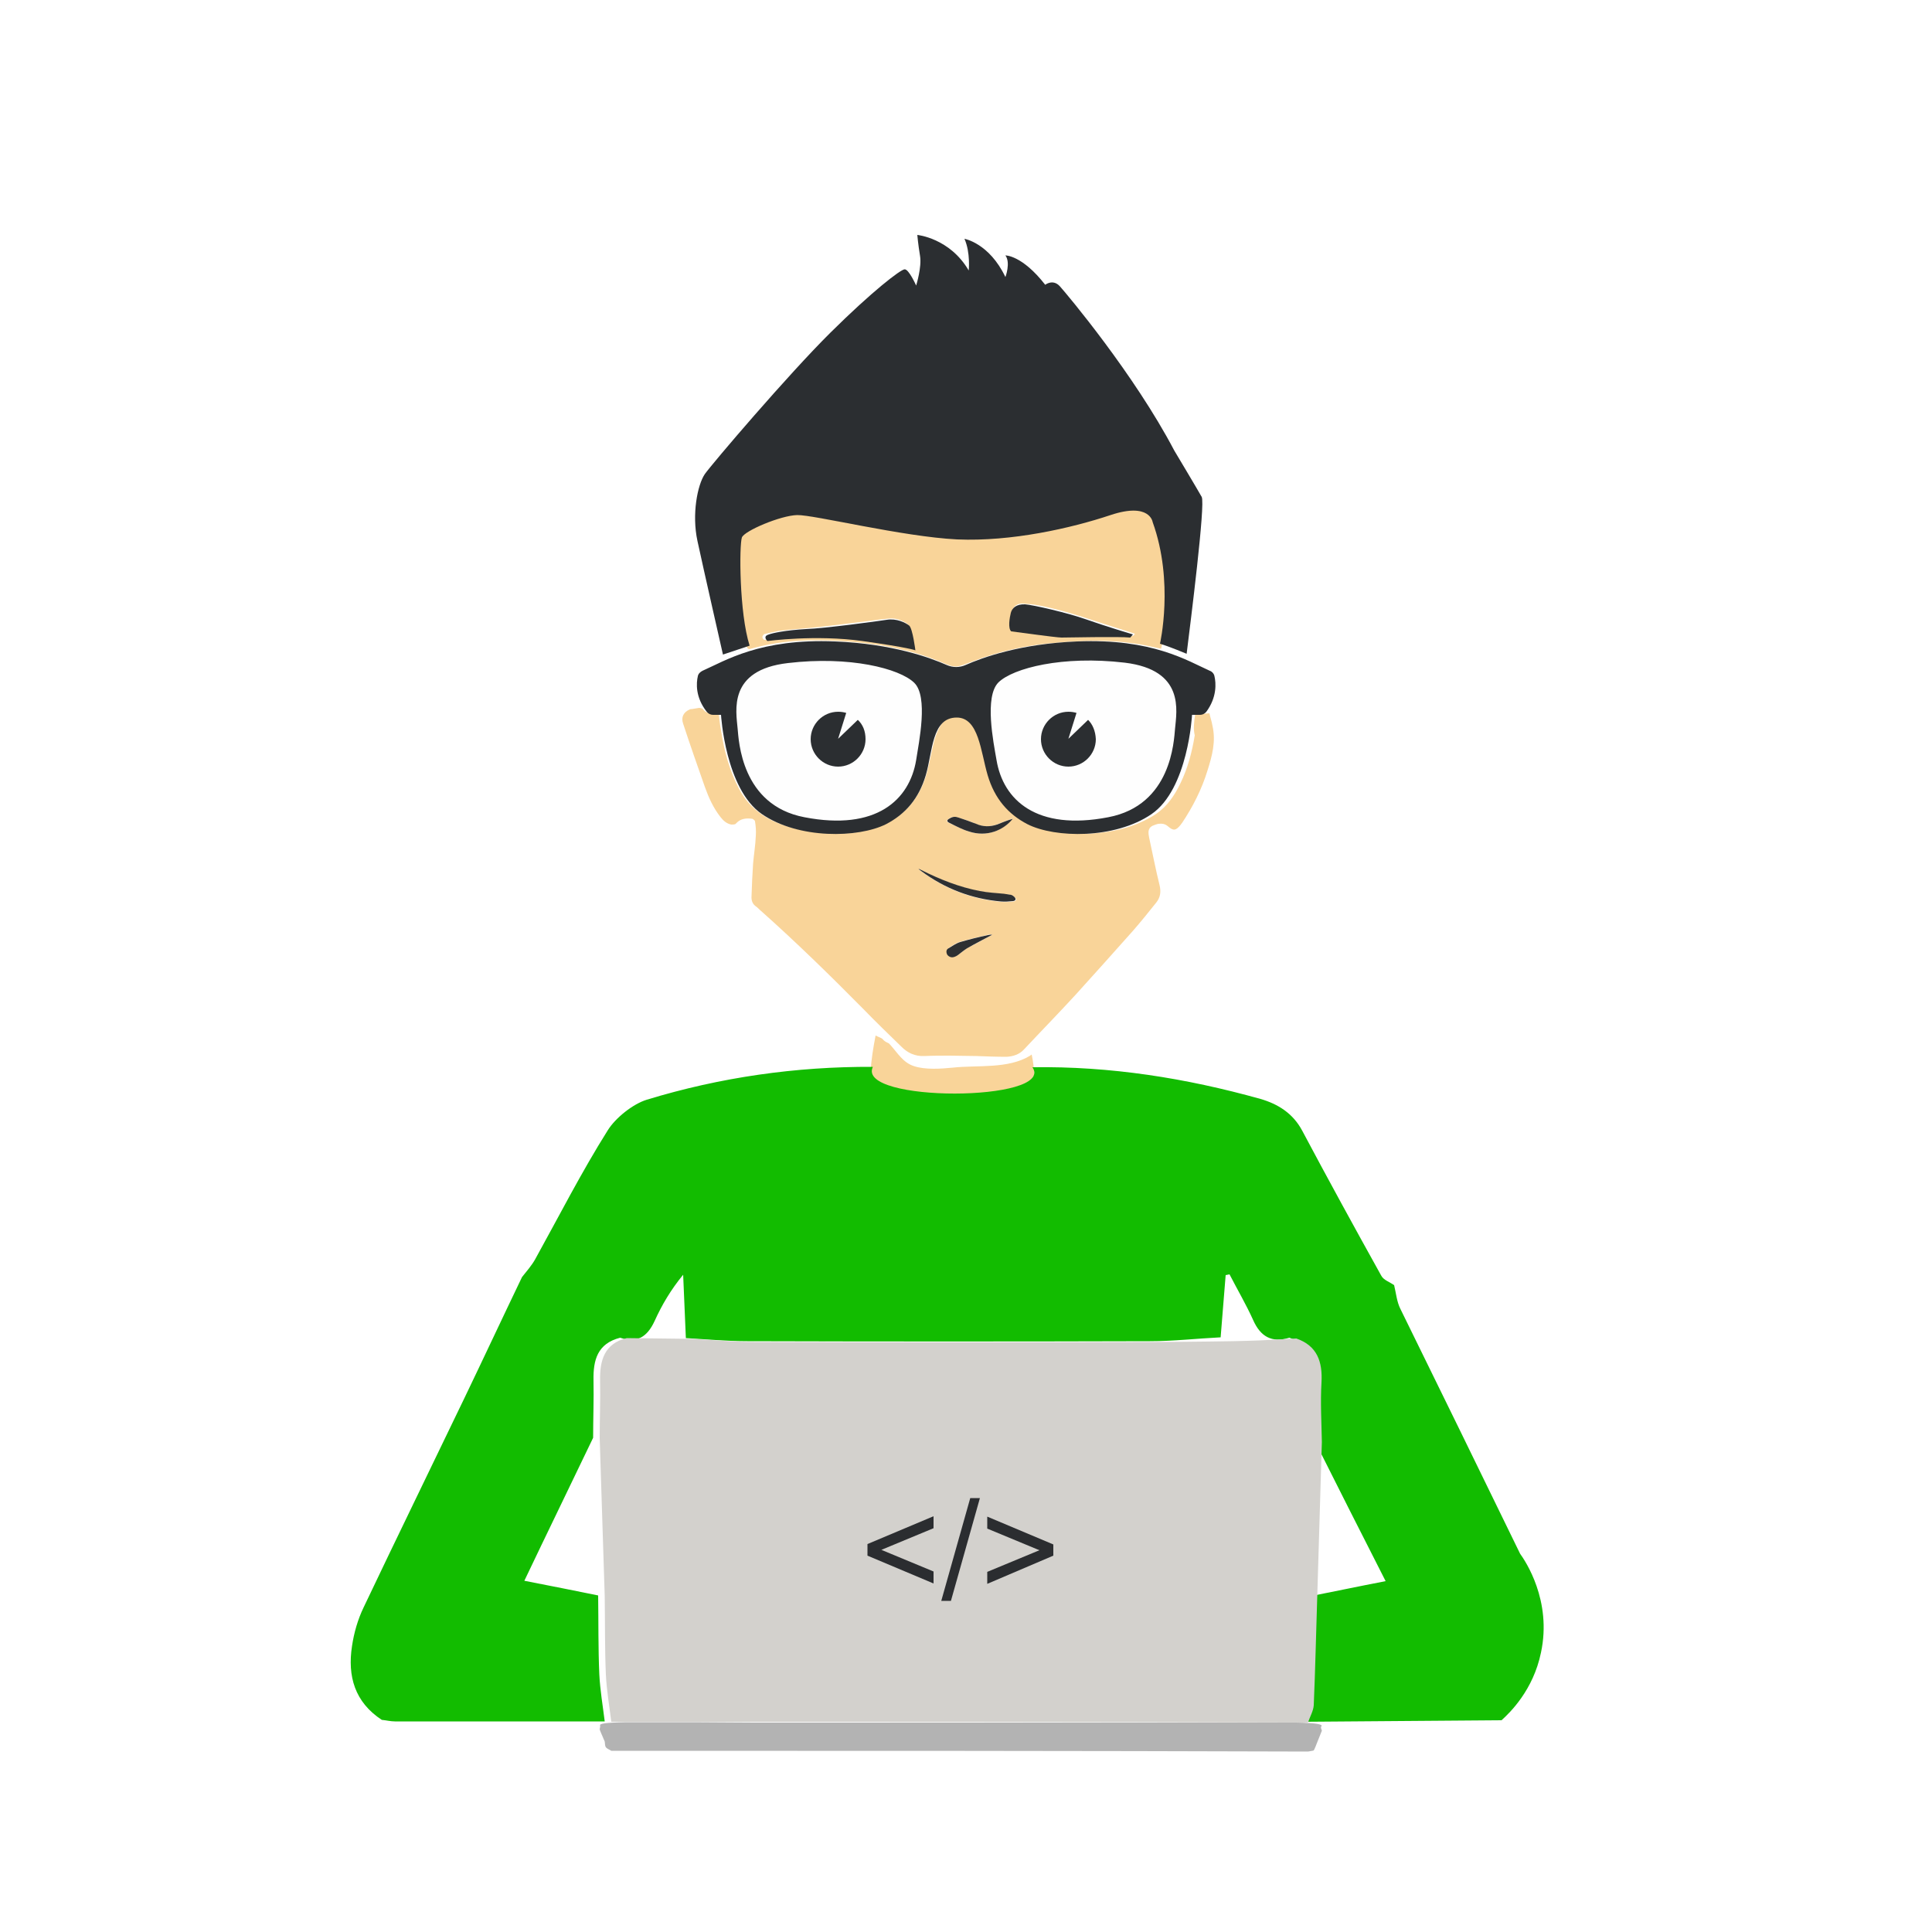
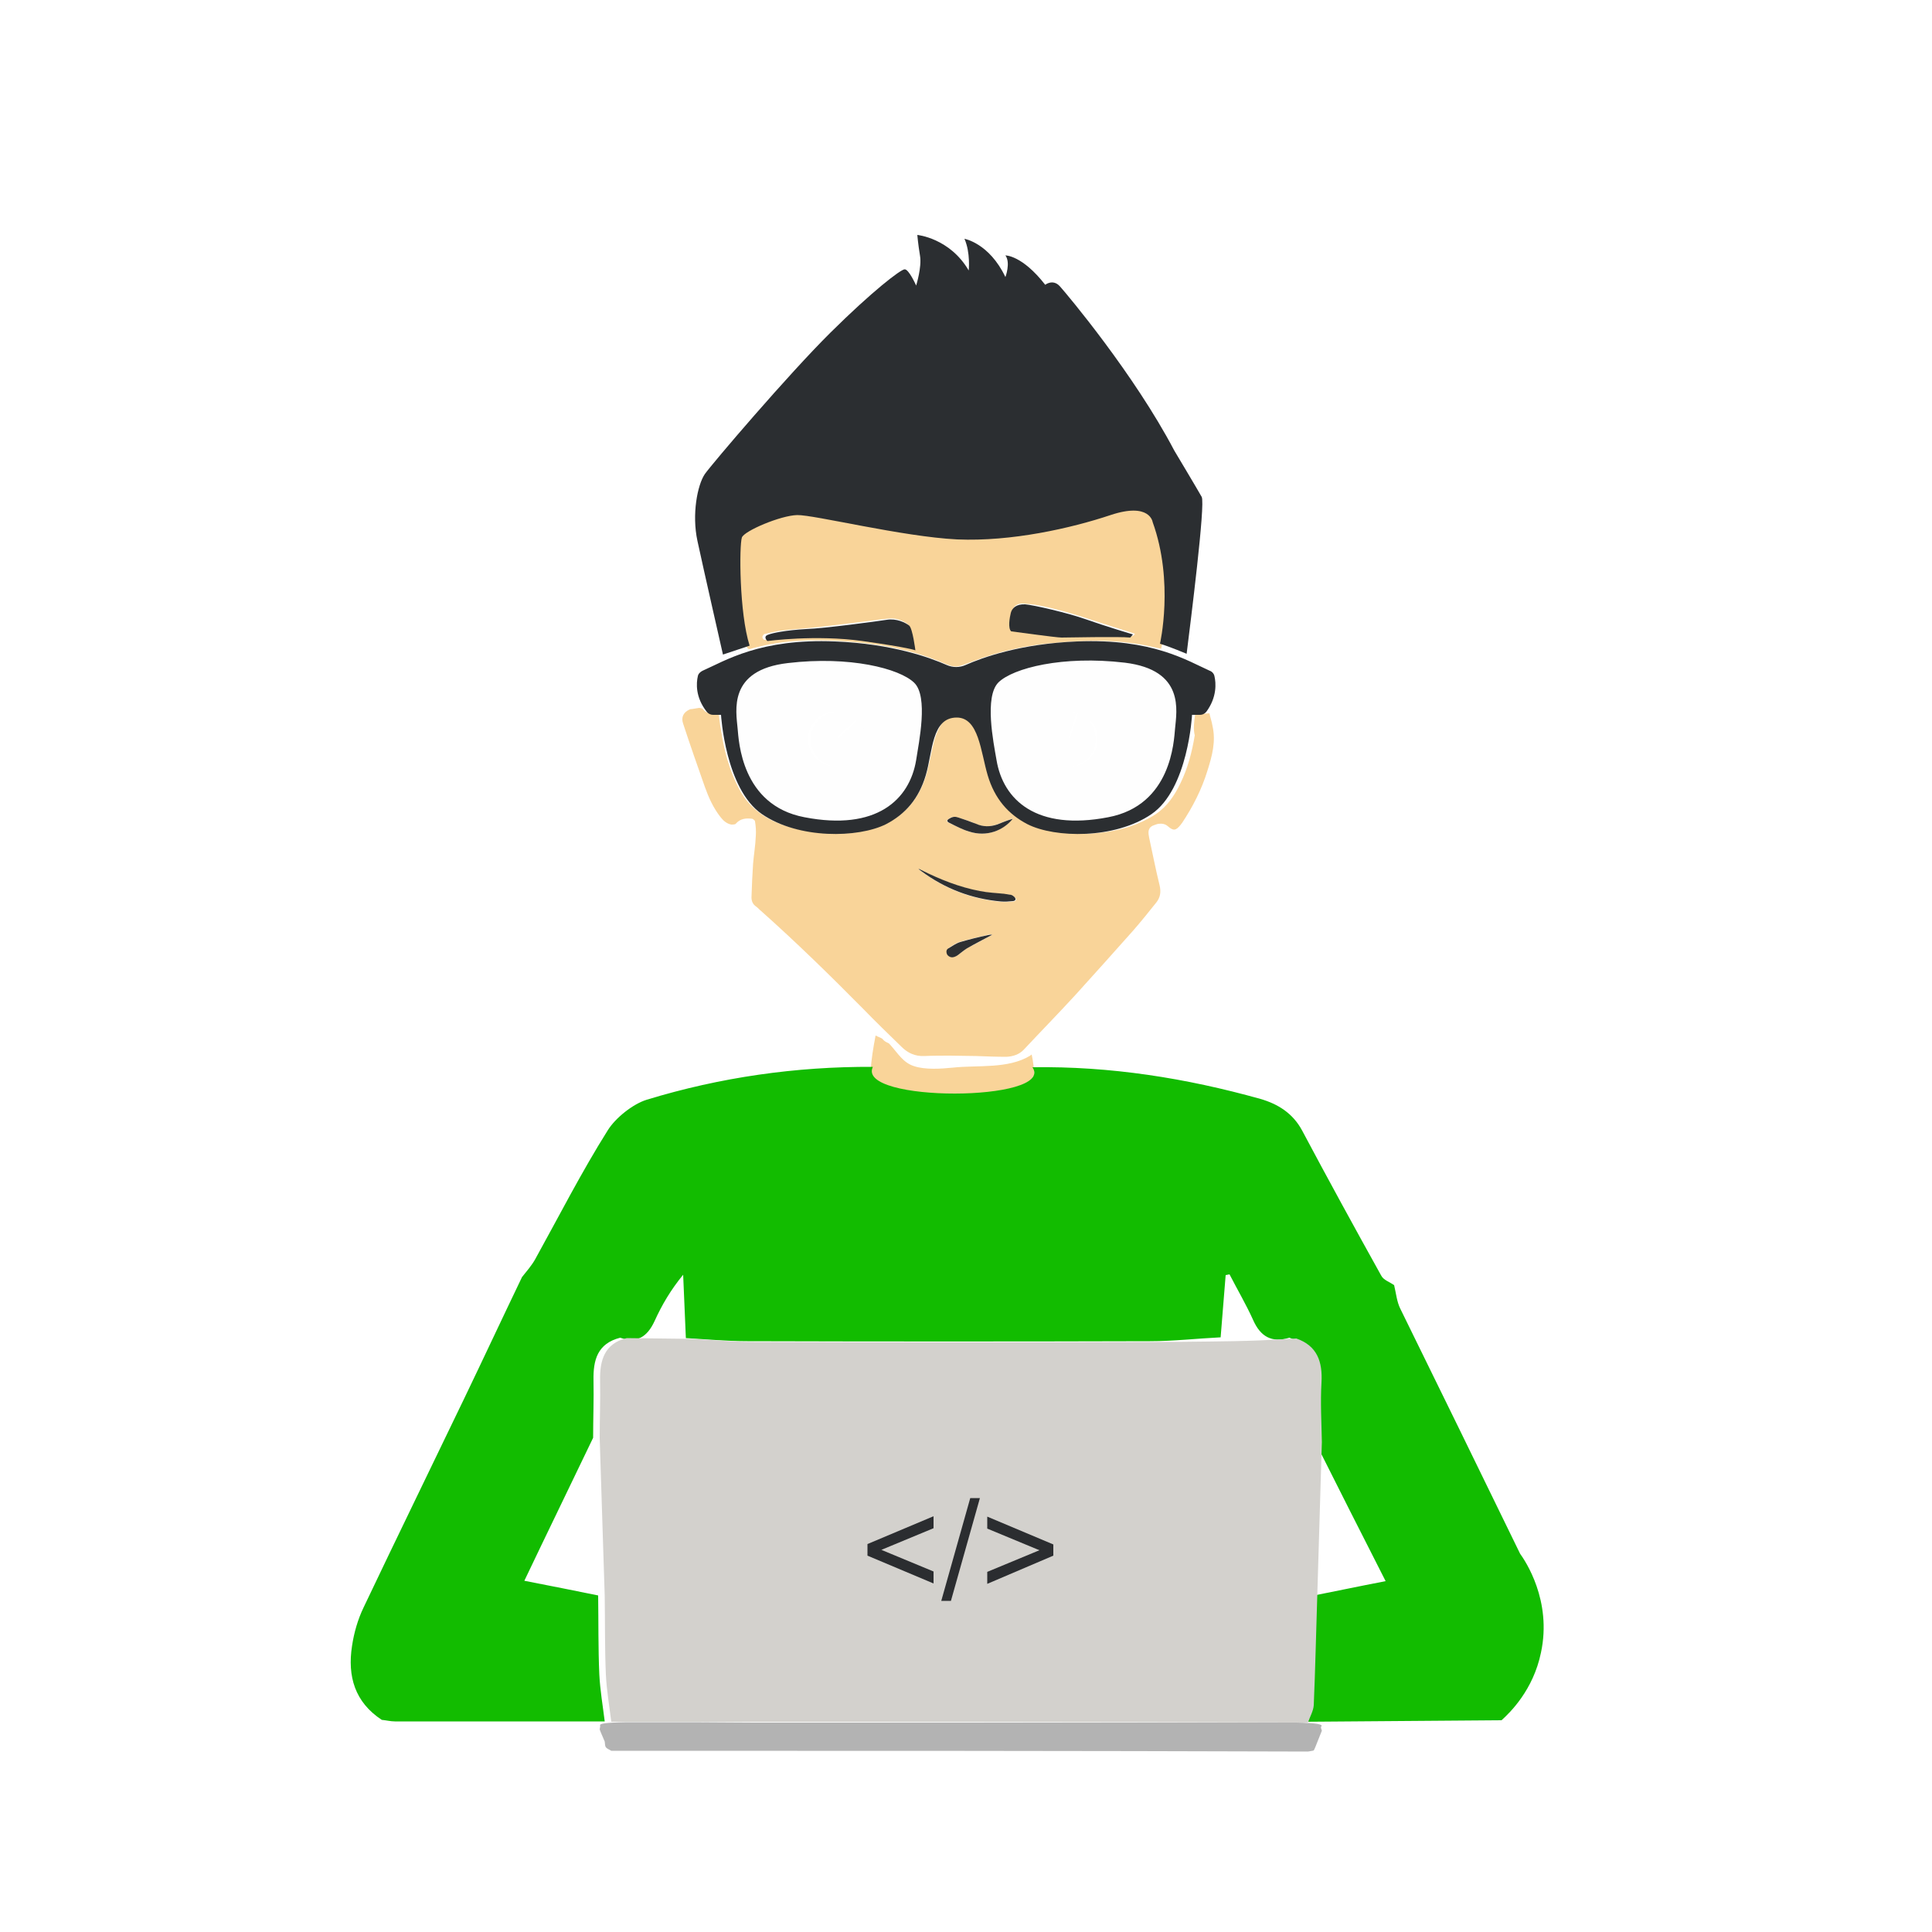
<svg xmlns="http://www.w3.org/2000/svg" version="1.1" x="0px" y="0px" viewBox="0 0 500 500" style="enable-background:new 0 0 500 500;" xml:space="preserve">
  <style>
		.st0{fill:#71DBD6;}
		.st1{fill:#F9D499;}
		.st2{fill:#12BC00;}
		.st3{fill:#D3D1CD;}
		.st4{fill:#2B2D30;}
		.st5{fill:#B3B3B3;}
		.st6{fill:#FEFEFE;}
		.st7{fill:#2E3032;}
		.st8{fill:#2D2F32;}
		.st9{fill:#2B2E31;}


		#Retina1,#Retina2 {
		  -webkit-animation-name: blink;
		  -webkit-animation-duration: 6s;
		  -webkit-animation-iteration-count: infinite; 
		  -webkit-transform-origin: 50%;
		  
		  animation-name: blink;
		  animation-duration: 6s;
		  animation-iteration-count: infinite; 
		  transform-origin: 50%;
		}

		@-webkit-keyframes blink { 
		  0% { -webkit-transform: scaleX(1) scaleY(1); } 
		  1% { -webkit-transform: scaleX(1.3) scaleY(0.1); } 
		  2% { -webkit-transform: scaleX(1) scaleY(1); } 
		  60% { -webkit-transform: scaleX(1) scaleY(1); } 
		  61% { -webkit-transform: scaleX(1.3) scaleY(0.1);} 
		  62% { -webkit-transform: scaleX(1) scaleY(1); } 
		  100% { -webkit-transform: scaleX(1) scaleY(1); }
		}


		@keyframes blink { 
		  0% { transform: scaleX(1) scaleY(1); } 
		  1% { transform: scaleX(1.3) scaleY(0.1); } 
		  2% { transform: scaleX(1) scaleY(1); } 
		  60% { transform: scaleX(1) scaleY(1); } 
		  61% { transform: scaleX(1.3) scaleY(0.1);} 
		  62% { transform: scaleX(1) scaleY(1); } 
		  100% { transform: scaleX(1) scaleY(1); }
		}
	</style>
  <g id="Sanky">
    <path id="XMLID_29_" class="st1" d="M225.3,277.5c2.3,6.2,15.8,6.2,21.3,6c6.8-0.2,14.8-0.2,20.5-4.2c0,0,0,0,0,0   c0.1-0.5,0.3-0.8,0.6-0.9c-0.1-1.8-0.3-3.6-0.7-5.5c-0.1,0.1-0.3,0.2-0.4,0.3c-5.7,3.5-13.6,2.4-20,3.1c-3,0.3-7.2,0.6-10.1-0.4   c-2.8-0.9-4.2-3.4-6.1-5.5c-0.1-0.1-0.3-0.3-0.4-0.4c-0.7-0.3-1.2-0.6-1.5-1c-0.3-0.4-0.9-0.5-1.9-1c-0.6,3.1-1.1,6.2-1.3,9.2   C225.3,277.2,225.4,277.4,225.3,277.5z" />
    <path id="Shirt" class="st2" d="M388.6,445.2c-17.3,0.1-34.6,0.3-51.9,0.4c0.5-1.5,1.4-3,1.5-4.5c0.4-9.3,0.6-18.6,0.9-28   c6.1-1.2,12.2-2.5,19.5-3.9c-6.4-12.6-12.4-24.4-18.3-36.2c-0.1-5.1-0.4-10.3-0.1-15.4c0.3-5.4-1-9.4-6.5-11.4   c-4.6,1.4-7.5-0.3-9.4-4.6c-1.8-4-4.1-7.9-6.1-11.8c-0.5,0.1-0.5,0.1-1,0.2l-1.3,16.1c-6.1,0.3-12.2,1-18.3,1   c-34.7,0.1-69.5,0.1-104.2,0c-5.3,0-10.6-0.5-15.9-0.8c-0.2-5.5-0.5-10.9-0.7-16.4c-3.2,3.9-5.5,7.8-7.4,12   c-1.9,4.1-4.6,5.8-8.9,4.3c-5.9,1.5-7,5.8-6.9,11c0.1,5-0.1,10-0.1,14.9c-5.8,12.1-11.7,24.2-17.8,37c7.2,1.4,13.2,2.6,19.1,3.8   c0.1,6.8,0,13.6,0.3,20.4c0.2,4.1,0.9,8.1,1.4,12.2c-18.1,0-36.2,0-54.3,0c-1.1,0-2.3-0.3-3.4-0.4c-7-4.6-8.9-11.3-7.7-19.1   c0.5-3.4,1.5-6.9,3-10c8.6-18.1,17.4-36.1,26.1-54.2c5-10.4,9.9-20.9,14.9-31.3c1.2-1.5,2.5-3,3.4-4.6c6.2-11.2,12-22.6,18.8-33.4   c2-3.2,6.5-6.8,10.1-7.9c19-5.8,38.6-8.6,58.5-8.5c-4.5,9.3,47.3,9.1,41.3,0.1c20.1-0.3,39.7,2.8,59,8.2c4.5,1.3,8.4,3.7,10.8,8.2   c6.7,12.6,13.6,25.2,20.5,37.6c0.6,1.1,2.2,1.6,3.3,2.4c0.5,2.1,0.7,4.3,1.6,6.1c10.3,21,20.6,42,31,63.4   c1.3,1.8,8.3,12.1,5.4,25.6C396.8,437.4,390.8,443.2,388.6,445.2z" />
    <g id="Laptop">
      <path id="XMLID_3_" class="st3" d="M158.2,445.6c-0.5-4.1-1.2-8.1-1.4-12.2c-0.3-6.8-0.2-13.6-0.3-20.4    c-0.4-13.6-0.9-27.2-1.3-40.8c0-5,0.2-10,0.1-14.9c-0.1-5.2,1.1-9.6,6.9-11c5.7,0.1,11.4,0.1,17.1,0.2c5.3,0.3,10.6,0.8,15.9,0.8    c34.7,0.1,69.5,0.1,104.2,0c6.1,0,21.8-0.2,23.5-0.3c4.2-0.1,8.4-0.4,12.6-0.6c5.4,1.9,6.8,6,6.5,11.4c-0.3,5.1,0,10.3,0.1,15.4    c-0.4,13.4-0.8,26.7-1.2,40.1c-0.3,9.3-0.5,18.6-0.9,28c-0.1,1.5-1,3-1.5,4.5C278.4,445.6,218.3,445.6,158.2,445.6z" />
      <g id="XMLID_2_">
        <path id="XMLID_5_" class="st4" d="M224.5,402.6v-3l17.1-7.2v3.1l-13.5,5.6l13.5,5.6v3.1L224.5,402.6z" />
        <path id="XMLID_8_" class="st4" d="M243.6,414.3l7.5-26.6h2.5l-7.5,26.6H243.6z" />
        <path id="XMLID_10_" class="st4" d="M272.6,402.6l-17.1,7.3v-3.1l13.5-5.6l-13.5-5.6v-3.1l17.1,7.2V402.6z" />
      </g>
      <path id="XMLID_6_" class="st5" d="M158.2,453.1c-0.5-0.3-1.2-0.6-1.4-0.9c-0.3-0.5-0.2-1-0.3-1.5c-0.4-1-0.9-2-1.3-3.1    c0-0.4,0.2-0.7,0.1-1.1c-0.1-0.4,1.1-0.7,6.9-0.8c5.7,0,11.4,0,17.1,0c5.3,0,10.6,0.1,15.9,0.1c34.7,0,69.5,0,104.2,0    c6.1,0,21.8,0,23.5,0c4.2,0,8.4,0,12.6,0c5.4,0.1,6.8,0.5,6.5,0.9c-0.3,0.4,0,0.8,0.1,1.2c-0.4,1-0.8,2-1.2,3    c-0.3,0.7-0.5,1.4-0.9,2.1c-0.1,0.1-1,0.2-1.5,0.3C278.4,453.1,218.3,453.1,158.2,453.1z" />
    </g>
    <g id="Face">
      <path id="XMLID_118_" class="st1" d="M309.3,184.9c1.2-0.1,2.3-0.2,3.7-0.3c0.2,1,0.6,2.1,0.8,3.3c0.9,4-0.1,7.7-1.3,11.5    c-1.5,4.9-3.8,9.4-6.6,13.6c-0.1,0.1-0.2,0.2-0.3,0.4c-1.3,1.6-1.9,1.7-3.4,0.4c-0.7-0.6-1.5-0.7-2.4-0.6c-0.5,0.1-1,0.3-1.5,0.5    c-1.4,0.7-1.1,2-0.9,3.1c0.9,4.1,1.7,8.3,2.7,12.3c0.4,1.7,0.2,3.1-0.8,4.4c-2,2.5-4,5-6.1,7.4c-4.9,5.5-9.8,11-14.8,16.5    c-4.4,4.8-9,9.5-13.4,14.2c-1.2,1.3-2.8,1.8-4.5,1.9c-2.6,0-5.2-0.1-7.8-0.2c-2.3,0-4.6-0.1-6.8-0.1c-2.2,0-4.5,0-6.7,0.1    c-2.4,0.1-4.3-0.8-5.9-2.4c-3.4-3.3-6.7-6.5-10-9.9c-8.6-8.7-17.3-17.2-26.4-25.3c-0.4-0.3-0.7-0.7-1.1-1    c-1.1-0.7-1.4-1.7-1.3-2.9c0.1-2.8,0.2-5.5,0.4-8.3c0.2-2.4,0.6-4.7,0.7-7.1c0.1-1.3,0-2.6-0.2-3.8c0-0.3-0.5-0.6-0.7-0.7    c-1.6-0.2-3.1-0.1-4.3,1.3c-0.2,0.2-0.8,0.2-1.1,0.2c-1.2-0.2-2.1-1-2.8-1.9c-1.9-2.4-3.1-5.1-4.1-7.9c-1.9-5.4-3.8-10.8-5.6-16.3    c-0.6-1.7,0.1-3,1.7-3.7c0.2-0.1,0.4-0.1,0.6-0.1c0.6-0.1,1.2-0.2,1.8-0.3c0.3,0,0.8,0.1,1,0.3c0.6,0.8,1.3,1.1,2.3,1.1    c0.6,0,1.2,0,1.8,0c0.2,1.5,0.3,3,0.6,4.4c0.8,5.3,2.2,10.5,4.7,15.2c2.4,4.6,6.3,7.5,11.1,9.2c3.4,1.2,6.9,1.9,10.6,2.2    c4.4,0.3,8.8,0.1,13-1.2c7.3-2.2,11.9-7.2,13.9-14.5c0.7-2.7,1.2-5.5,1.9-8.3c0.4-1.4,1-2.8,1.7-4c1.8-3,6.6-3.4,8.7,0    c1.2,1.9,1.8,4.1,2.4,6.3c0.8,2.9,1.3,5.9,2.4,8.7c2.7,6.9,7.9,10.9,15.1,12.4c3.9,0.8,7.8,1,11.8,0.6c5.4-0.5,10.6-1.9,15.2-4.9    c3-2,4.9-4.9,6.4-8c1.9-3.9,3-8.1,3.7-12.4C308.8,188.7,309,186.8,309.3,184.9z M262.1,211.8c-1.4,0.5-2.8,1.1-4.2,1.6    c-1.8,0.6-3.6,0.6-5.4-0.2c-1.4-0.7-3-1.1-4.5-1.6c-0.8-0.3-1.6-0.3-2.3,0.2c-0.8,0.5-0.9,0.8,0,1.2c1.7,0.8,3.3,1.6,5,2.2    C255.4,216.7,259.7,214.9,262.1,211.8c0.1,0,0.1,0,0.1-0.1C262.2,211.7,262.1,211.7,262.1,211.8z M237.9,224.9    c0,0-0.1,0.1-0.1,0.1c0.3,0.2,0.5,0.4,0.8,0.6c6.1,4.5,12.9,7.1,20.5,7.8c1,0.1,2.1,0,3.2-0.1c0.7-0.1,0.9-0.6,0.3-1.1    c-0.2-0.2-0.5-0.4-0.8-0.5c-0.6-0.2-1.3-0.3-1.9-0.3c-2.1-0.2-4.1-0.3-6.2-0.7c-5.3-1-10.3-3-15.1-5.4    C238.3,225.1,238.1,225,237.9,224.9z M256.8,241.9c-0.4,0-0.7-0.1-1,0c-2.4,0.6-4.9,1.1-7.2,1.8c-1.1,0.3-2.1,1-3,1.6    c-0.5,0.3-0.7,1-0.4,1.6c0.3,0.6,1,0.9,1.7,0.7c0.4-0.1,0.8-0.4,1.2-0.6c0.8-0.5,1.5-1.2,2.3-1.7    C252.5,244.3,254.6,243.1,256.8,241.9z M237.7,224.8C237.7,224.8,237.7,224.8,237.7,224.8C237.7,224.8,237.7,224.8,237.7,224.8    C237.6,224.8,237.6,224.8,237.7,224.8C237.6,224.8,237.6,224.8,237.7,224.8z" />
      <path id="XMLID_114_" class="st1" d="M300.5,167.9c-2-0.4-3.9-0.9-5.8-1.2c-2.1-0.3-4.2-0.6-6.3-0.7c-2.7-0.2-5.4-0.2-8.1-0.1    c-3.3,0.1-6.6,0.4-9.8,0.7c-6.1,0.7-12.1,2.1-17.8,4.2c-1.4,0.5-2.8,1.1-4.2,1.5c-1.2,0.4-2.4,0.1-3.6-0.4    c-5.4-2.4-11.1-3.9-17-4.9c-3.4-0.5-6.8-0.9-10.2-1.1c-3.4-0.2-6.8-0.3-10.2-0.1c-4.5,0.2-8.9,0.9-13.2,2.1    c-0.5,0.2-0.7,0.1-1-0.4c-1.3-2.7-1.6-5.6-2-8.5c-0.7-5.3-1-10.5-0.9-15.8c0-1.2,0.1-2.5,0.2-3.7c0-0.7,0.4-1.2,1-1.6    c2.3-1.6,4.9-2.6,7.5-3.5c2.3-0.8,4.6-1.6,7.1-1.3c1.9,0.2,3.8,0.5,5.7,0.8c3.7,0.7,7.4,1.4,11.1,2c3.1,0.6,6.1,1.1,9.2,1.6    c2.3,0.4,4.5,0.7,6.8,1c2.2,0.3,4.5,0.6,6.7,0.7c2.6,0.2,5.2,0.2,7.8,0.1c2.2,0,4.5-0.2,6.7-0.4c2.5-0.3,5-0.6,7.4-1    c4.7-0.9,9.3-1.9,14-3.1c2.8-0.7,5.6-1.7,8.4-2.5c2-0.5,4-0.8,6-0.2c1.4,0.4,2.4,1.3,2.9,2.7c1.2,3.6,2.1,7.2,2.6,10.9    c0.5,4.2,0.7,8.3,0.3,12.5c-0.2,2.6-0.6,5.3-0.9,7.9C300.8,166.6,300.6,167.3,300.5,167.9z M293.7,164c-0.9-0.3-1.9-0.6-2.8-0.9    c-7.3-2.2-14.5-5-22-6.4c-1.4-0.3-2.8-0.4-4.2-0.5c-1.4-0.1-2.6,0.8-2.8,2.1c-0.3,1.3-0.3,2.6-0.4,3.9c0,0.6,0.3,0.9,1,1    c2.1,0.2,4.2,0.6,6.3,0.8c1.9,0.2,3.9,0.6,5.9,0.6c6,0.1,11.9,0,17.9,0C293,164.7,293.4,164.6,293.7,164z M236.7,167.9    c-0.4-1.7-0.7-3.4-1.1-5.1c-0.2-0.8-0.6-1.3-1.3-1.7c-1.4-0.8-2.9-1.2-4.4-1c-2.2,0.2-4.3,0.5-6.5,0.8c-3.6,0.4-7.2,0.9-10.8,1.3    c-3.5,0.4-7,0.6-10.5,1c-1.4,0.2-2.9,0.6-4.3,0.9c-0.2,0.1-0.5,0.5-0.5,0.8c0.1,0.4,0.3,0.8,0.9,0.7c2-0.2,4-0.5,6-0.6    c3.1-0.1,6.2-0.2,9.3-0.2c1.9,0,3.9,0.1,5.8,0.3c2.5,0.3,4.9,0.6,7.4,1C230,166.8,233.3,167.4,236.7,167.9z" />
      <path id="XMLID_111_" class="st6" d="M278.9,212.9c-3.7-0.2-7.4-0.7-10.8-2.3c-5.6-2.6-8.8-7.1-10-13c-0.6-3.2-1.1-6.4-1.5-9.6    c-0.3-2.8-0.4-5.6,0.2-8.3c0.4-1.9,1.4-3.3,3.1-4.3c2.7-1.6,5.6-2.5,8.6-3.2c5.5-1.2,11.1-1.6,16.7-1.3c3.8,0.2,7.5,0.4,11.2,1.5    c2.1,0.6,4,1.5,5.5,3c2.3,2.2,3.3,5,3.3,8.1c0,2.3-0.2,4.7-0.4,7c-0.3,3.3-1,6.6-2.4,9.6c-3,6.7-8.3,10.6-15.5,11.9    C284.3,212.4,281.6,212.6,278.9,212.9z M277.1,191c0,0-0.1-0.1-0.1-0.1c0.3-1.1,0.6-2.2,1-3.2c0.3-1.1,0.7-2.1,1-3.2    c-3.5-1.1-7.2,0.6-8.7,4c-1.5,3.5,0,7.4,3.3,9.1c3.3,1.7,7.4,0.6,9.4-2.6c1.9-2.9,1.1-6.9-1-8.6    C280.4,187.9,278.7,189.5,277.1,191z" />
      <path id="XMLID_108_" class="st6" d="M238.4,184.3c-0.1,3.6-0.6,7.1-1.2,10.6c-0.4,2.2-0.8,4.5-1.7,6.6    c-2.4,5.6-6.8,8.9-12.6,10.4c-3.8,0.9-7.7,1-11.5,0.5c-3-0.4-6-0.8-8.8-2.1c-5.6-2.4-9-6.8-11-12.4c-1-2.9-1.5-5.9-1.7-9    c-0.1-2-0.3-3.9-0.3-5.9c0.1-5.1,2.8-8.4,7.5-10.3c2.3-0.9,4.7-1.4,7.2-1.5c3.4-0.2,6.8-0.5,10.2-0.4c5.9,0.1,11.8,0.8,17.4,3    c0.9,0.4,1.8,0.8,2.7,1.3c2.3,1.2,3.3,3.1,3.7,5.6C238.3,181.9,238.3,183.1,238.4,184.3z M218.4,184.5c-3.2-1.2-7.1,0.5-8.6,3.7    c-1.6,3.4-0.3,7.4,2.9,9.2c3.2,1.8,7.4,0.9,9.5-2.2c1.9-2.8,1.6-7-0.8-8.9c-1.6,1.5-3.2,3.1-4.9,4.6c-0.1,0-0.1-0.1-0.2-0.1    C217.1,188.7,217.8,186.6,218.4,184.5z" />
      <path id="XMLID_107_" class="st7" d="M237.9,224.9c0.2,0.1,0.4,0.2,0.6,0.3c4.8,2.4,9.8,4.4,15.1,5.4c2,0.4,4.1,0.5,6.2,0.7    c0.6,0.1,1.3,0.2,1.9,0.3c0.3,0.1,0.6,0.3,0.8,0.5c0.5,0.5,0.4,1-0.3,1.1c-1.1,0.1-2.1,0.2-3.2,0.1c-7.6-0.7-14.4-3.3-20.5-7.8    c-0.3-0.2-0.5-0.4-0.8-0.6C237.8,224.9,237.9,224.9,237.9,224.9z" />
      <path id="XMLID_106_" class="st8" d="M262.1,211.9c-2.4,3-6.7,4.8-11.3,3.3c-1.7-0.5-3.4-1.4-5-2.2c-0.9-0.4-0.8-0.8,0-1.2    c0.8-0.5,1.5-0.5,2.3-0.2c1.5,0.5,3,1,4.5,1.6c1.8,0.8,3.6,0.8,5.4,0.2C259.3,212.9,260.7,212.3,262.1,211.9    C262.1,211.8,262.1,211.8,262.1,211.9z" />
      <path id="XMLID_105_" class="st7" d="M256.8,241.9c-2.2,1.2-4.4,2.3-6.5,3.5c-0.8,0.5-1.5,1.1-2.3,1.7c-0.4,0.3-0.8,0.5-1.2,0.6    c-0.7,0.2-1.4-0.2-1.7-0.7c-0.3-0.7-0.2-1.3,0.4-1.6c1-0.6,2-1.3,3-1.6c2.4-0.7,4.8-1.3,7.2-1.8    C256.1,241.9,256.4,241.9,256.8,241.9z" />
    </g>
    <path id="Glasses" class="st9" d="M314.3,175c-0.1-0.6-0.6-1.2-1.2-1.4c-5.8-2.6-14.9-8.4-34.3-7.6c-14.8,0.6-24.6,4.2-28.9,6.1   c-1.6,0.7-3.3,0.7-4.9,0c-4.3-1.9-14.1-5.5-28.9-6.1c-19.4-0.8-28.4,5-34.3,7.6c-0.6,0.3-1.1,0.8-1.2,1.4c-0.4,1.7-0.7,5.4,2.3,9.2   c0.4,0.5,1,0.8,1.6,0.8h2.1c0,0,1.1,19.2,10.6,25.7c9.5,6.5,24.9,6.2,32.1,2.6c5-2.6,8.5-6.6,10.3-12.7c1.8-6.1,1.5-14.9,8-14.9   c5.7,0,6.2,8.8,8,14.9c1.8,6.1,5.3,10.1,10.3,12.7c7.1,3.6,22.6,3.9,32.1-2.6c9.5-6.5,10.5-25.7,10.5-25.7h2.1   c0.6,0,1.2-0.3,1.6-0.8C315,180.4,314.7,176.7,314.3,175z M237.1,196.7c-1.7,10.3-10.3,18.4-28.9,14.8c-16.4-3.1-17-19.9-17.3-22.9   c-0.4-4.6-2.6-15.2,13-17c16-1.9,28.9,1.4,32.7,5.1C240.3,180.3,237.8,192.1,237.1,196.7z M304.1,188.6   c-0.3,3.1-0.9,19.8-17.3,22.9c-18.6,3.6-27.2-4.5-28.9-14.8c-0.8-4.6-3.2-16.4,0.5-20.1c3.8-3.7,16.6-7,32.7-5.1   C306.7,173.4,304.5,184,304.1,188.6z" />
    <path id="Eyebrow2" class="st9" d="M198.6,165.9c0,0,12.5-1.7,24.6,0c12.1,1.7,13.7,2.4,13.7,2.4s-0.7-5.6-1.6-6.4   c-1-0.8-3.3-1.9-5.8-1.5c-2.6,0.4-15.8,2.2-20.9,2.4c-5.2,0.3-8.7,1-9.9,1.5C197.4,164.8,198.6,165.9,198.6,165.9z" />
    <path id="Eybrow1" class="st9" d="M261.7,163.4c0,0,11.7,1.6,13,1.6c1.4,0,15-0.3,17.8,0l0.7-0.8c0,0-7.3-2.2-12.1-3.9   c-4.8-1.7-13.5-3.7-15.8-3.9c-2.3-0.1-3.4,1-3.7,2.2S260.8,162.6,261.7,163.4z" />
    <path id="Hair" class="st9" d="M194,167.1l-6.9,2.3c0,0-5.1-22.4-6.6-29.4c-1.5-6.9,0-14.5,1.9-17.3c1.9-2.7,21.6-25.8,32.5-36.6   s18.1-16.3,19.2-16.4c1.1-0.1,3,4.2,3,4.2s1.5-4.8,1-7.7c-0.5-3-0.7-5.4-0.7-5.4s8.4,0.8,13.3,9.2c0,0,0.5-4.6-1.1-8.2   c0,0,6.4,1.1,10.6,9.9c0,0,1.4-3.7,0-5.6c0,0,4.3-0.1,10.3,7.6c0,0,2-1.6,3.8,0.4c1.8,2,19.2,22.7,29.6,42.5c0,0,6.1,10.2,7.1,12   c1,1.8-2.9,32.5-3.9,40.6c0,0-4.5-1.9-6.9-2.6c0,0,3.7-16-1.9-31.5c0,0-0.7-5.2-10.9-1.8c-10.2,3.4-25.6,6.9-39.7,6.3   c-14.1-0.7-37.1-6.4-41.4-6.3c-4.3,0.1-13.7,4.1-14.3,5.8C191.3,141.1,191.3,158.6,194,167.1z" />
-     <path id="Retina2" class="st9" d="M222,186.3l-5.1,4.9l2.1-6.7c-0.7-0.2-1.3-0.3-2.1-0.3c-3.9,0-7.1,3.2-7.1,7.1   c0,3.9,3.2,7.1,7.1,7.1c3.9,0,7.1-3.2,7.1-7.1C224,189.2,223.3,187.5,222,186.3z" />
-     <path id="Retina1" class="st9" d="M281.6,186.3l-5.1,4.9l2.1-6.7c-0.7-0.2-1.3-0.3-2.1-0.3c-3.9,0-7.1,3.2-7.1,7.1   c0,3.9,3.2,7.1,7.1,7.1c3.9,0,7.1-3.2,7.1-7.1C283.5,189.2,282.8,187.5,281.6,186.3z" />
+     <path id="Retina2" class="st6" d="M222,186.3l-5.1,4.9l2.1-6.7c-0.7-0.2-1.3-0.3-2.1-0.3c-3.9,0-7.1,3.2-7.1,7.1   c0,3.9,3.2,7.1,7.1,7.1c3.9,0,7.1-3.2,7.1-7.1C224,189.2,223.3,187.5,222,186.3z" />
+     <path id="Retina1" class="st6" d="M281.6,186.3l-5.1,4.9l2.1-6.7c-0.7-0.2-1.3-0.3-2.1-0.3c-3.9,0-7.1,3.2-7.1,7.1   c0,3.9,3.2,7.1,7.1,7.1c3.9,0,7.1-3.2,7.1-7.1C283.5,189.2,282.8,187.5,281.6,186.3z" />
  </g>
</svg>
